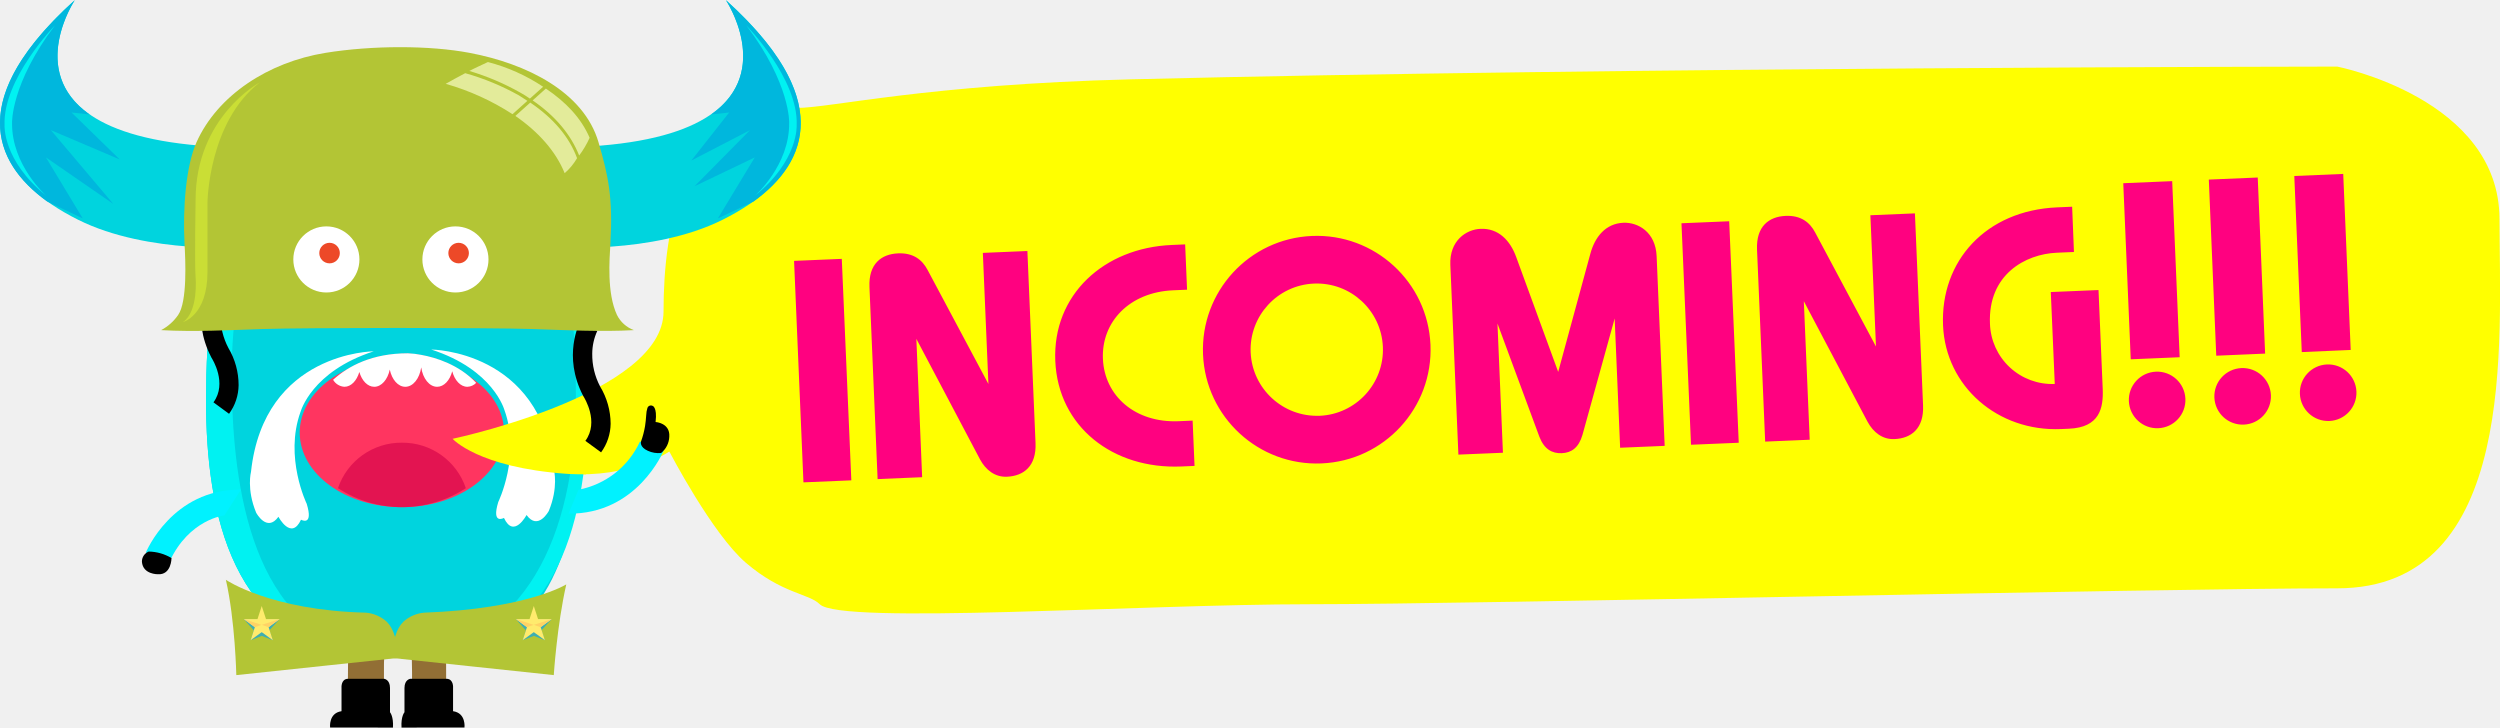
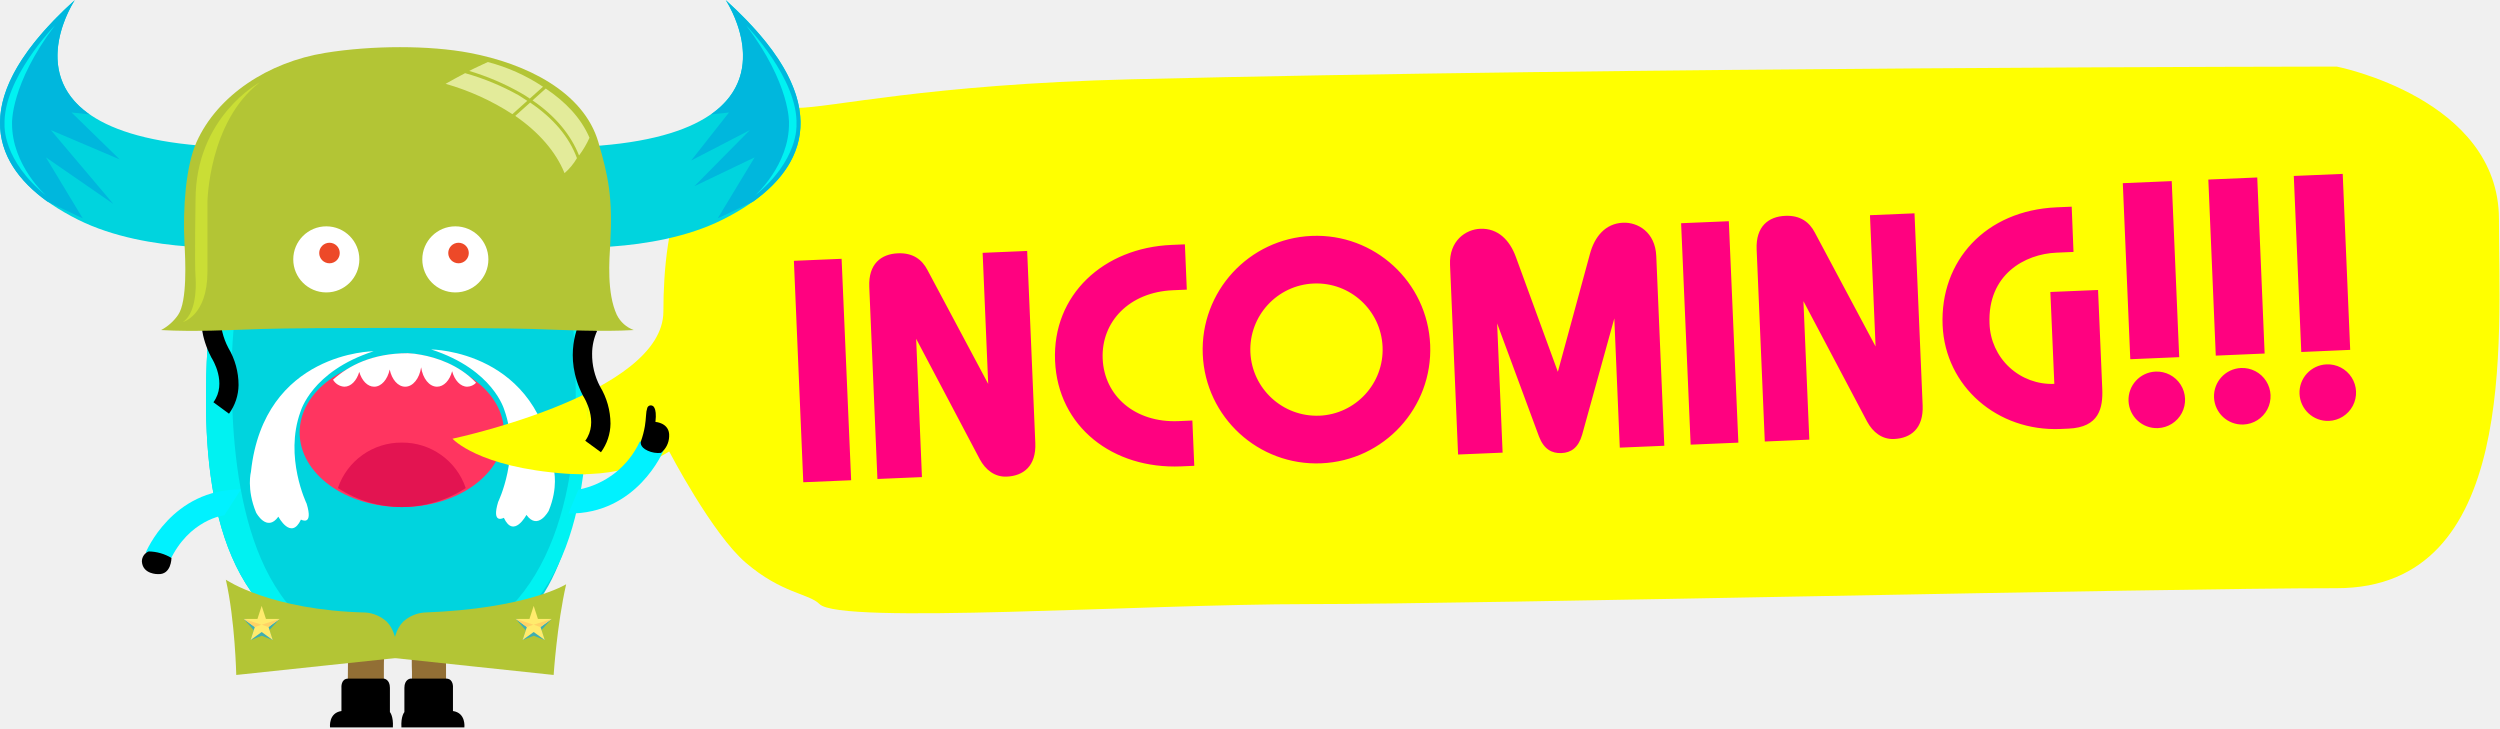
- <svg xmlns="http://www.w3.org/2000/svg" viewBox="0 0 785.83 228.69">
-   <defs>
-     <style>.cls-1{fill:#ff0}.cls-2{fill:#926f35}.cls-3{fill:#00d4de}.cls-4{fill:#00f2f2}.cls-5{fill:#ff3560}.cls-6{fill:#e31451}.cls-7{fill:#b3c535}.cls-8{fill:#fff}.cls-9{fill:#ffd265}.cls-10{fill:#3faeb1}.cls-11{fill:#ffeb6d}.cls-12{fill:#00f2ff}.cls-13{fill:#ff0180}.cls-14{fill:#00b7dd}.cls-15{fill:#e3eb9a}.cls-16{fill:#cade35}.cls-17{fill:#ed4928}</style>
-   </defs>
-   <g id="Layer_2" data-name="Layer 2">
-     <g id="Layer_1-2" data-name="Layer 1">
-       <path class="cls-1" d="M142.26 137.93s66.31-14 66.31-40 5.62-64 41.86-64c10.67 0 41-7.41 105.24-9 154-3.81 379-4 379-4s51 10 51 48 6 116-51 116-270 5-323 5-147.5 6.5-154 0c-3.36-3.36-11.86-3.3-23.18-13-10.56-9-24.1-35-24.1-35s-12.08 8.46-32.37 7c-27.82-2-35.76-11-35.76-11z" />
-       <path class="cls-2" d="M140.32 186.17c0 6.73-.16 17.42-.06 33.21h-10.74v-8.13c-.06-1.71-.06-2.07-.06-3.64 0-2.91-.79-5-4.68-4.95-4.19 0-4.05 3.51-4.09 6.71v10h-11.38c.1-15.74.23-27.25.28-34" />
-       <path d="M103.76 228.69s-.55-4.54 3.59-5.14v-7.31s-.26-2.77 2-2.88h11.38s1.86.21 1.86 2.89v7.63s1.15 1.26.93 4.82M146 228.69s.56-4.54-3.59-5.14v-7.31s.26-2.77-2-2.88H129s-1.86.21-1.86 2.89v7.63s-1.15 1.26-.93 4.82" />
-       <path class="cls-3" d="M140.75 205.49c9.42-1.15 16-4.29 21.52-8.84 18.66-15.39 21.61-49 20.71-77.52 0-43.37-15-76.79-59.16-76.21-44.21-.58-59 33.35-59 79.28-.68 36 6.9 77.14 45.91 83.19.04 0 15.51 2.3 30.02.1z" />
-       <path class="cls-4" d="M117.64 205.39c-39-6.05-44.26-53.55-44.79-83.19-.49-27.57 3.7-79.25 54.42-79.25h-3.46c-44.21-.58-59 33.35-59 79.28-.68 36 6.9 77.14 45.91 83.19a122.92 122.92 0 0 0 19.52 1 118.24 118.24 0 0 1-12.6-1.03z" />
-       <ellipse class="cls-5" cx="126.33" cy="135.97" rx="32.12" ry="23.45" />
-       <path class="cls-6" d="M126.33 139.15a21 21 0 0 0-20.09 14.3 36.81 36.81 0 0 0 40.19 0 21 21 0 0 0-20.1-14.3z" />
-       <path class="cls-4" d="M131.89 205.39c39-6.05 49.79-47.16 49.11-83.19 0-44.73-10.31-78-58.75-79.25h3.46c44.21-.58 59 33.35 59 79.28.68 36-6.9 77.14-45.91 83.19a122.93 122.93 0 0 1-19.52 1 118.29 118.29 0 0 0 12.61-1.03z" />
-       <path class="cls-7" d="M71 182.25s14 9.62 44 10.33a11.15 11.15 0 0 1 6.56 2.85c2.21 2.16 3.42 6.14 3.42 11.4l-50.7 5.38s-.36-17.14-3.28-29.96z" />
-       <path class="cls-7" d="M178 183.69s-12.24 7.69-44.66 8.89a11.15 11.15 0 0 0-6.55 2.85c-2.21 2.16-3.42 6.14-3.42 11.4l50.7 5.38s1.01-15.7 3.93-28.52z" />
-       <path class="cls-8" d="M117.48 110.43s-34.5.16-38.58 37.87c0 0-1.45 5.45 1.62 12.86 0 0 3.37 6.33 7 1.28 0 0 4 7.58 7.1.92 0 0 4 2.25 1.79-5 0 0-7.12-14.63-1.94-28.91.03 0 3.41-12.71 23.01-19.02zM135.55 109.87s34.5.16 38.58 37.87c0 0 1.45 5.45-1.62 12.86 0 0-3.37 6.33-7 1.28 0 0-4 7.58-7.1.92 0 0-4 2.25-1.79-5 0 0 7.12-14.63 1.94-28.91-.02 0-3.41-12.71-23.01-19.02z" />
-       <path class="cls-5" d="M116.31 136.27c-2.52 2.65-4.43 5.27-9 6.78 0 0-15.48 4.21-11-11.27 0 0 6.28-20.63 31.85-20.63 0 0 22.43.45 27.59 20.63 0 0 2 8.07-2 10.77 0 0-8.07 6.06-13.91-3.36-1.15-2.13-4.73-6.16-6.62-7.18a12.41 12.41 0 0 0-11.66-.22 30.6 30.6 0 0 0-5.25 4.48z" />
-       <path class="cls-8" d="M132.48 111.56a25.8 25.8 0 0 0-4.28-.51c-11.14 0-18.61 3.91-23.5 8.33a4.42 4.42 0 0 0 3.56 2.2c2.1 0 3.9-1.92 4.69-4.66.79 2.74 2.59 4.66 4.69 4.66 2.28 0 4.21-2.27 4.88-5.4.66 3.13 2.59 5.4 4.88 5.4 2.45 0 4.49-2.61 5-6.1.51 3.49 2.55 6.1 5 6.1 2.16 0 4-2 4.75-4.88.76 2.86 2.6 4.88 4.75 4.88a4 4 0 0 0 2.78-1.24c-5.43-5.75-12.68-7.95-17.2-8.78z" />
-       <path class="cls-9" d="M78.78 201.24l3.52-4.83 3.46 4.83-3.49-2.41-3.49 2.41z" />
-       <path class="cls-10" d="M76.62 194.6l3.15 3.54-.99 3.1 3.51-1.36 3.47 1.36-1.08-3.12 3.17-3.48-11.23-.04z" />
-       <path class="cls-11" d="M82.27 190.49l1.34 4.11h4.31l-3.49 2.54 1.33 4.1-3.49-2.54-3.49 2.54 1.33-4.1-3.49-2.54h4.32l1.33-4.11z" />
-       <path class="cls-9" d="M76.62 194.6l5.59 1.81-2.1.73-3.49-2.54zM87.86 194.6l-5.59 1.81 2.1.73 3.49-2.54zM164.3 201.24l3.52-4.83 3.46 4.83-3.49-2.41-3.49 2.41z" />
-       <path class="cls-10" d="M162.15 194.6l3.14 3.54-.99 3.1 3.51-1.36 3.47 1.36-1.08-3.12 3.18-3.48-11.23-.04z" />
-       <path class="cls-11" d="M167.79 190.49l1.34 4.11h4.31l-3.49 2.54 1.33 4.1-3.49-2.54-3.49 2.54 1.34-4.1-3.49-2.54h4.31l1.33-4.11z" />
-       <path class="cls-9" d="M162.15 194.6l5.59 1.81-2.1.73-3.49-2.54zM173.39 194.6l-5.6 1.81 2.11.73 3.49-2.54z" />
-       <path class="cls-12" d="M181.84 153.94a26.74 26.74 0 0 0 19.29-15.09s5.48-.26 7.44 2.87c0 0-8.23 20-29.86 19.72" />
-       <path d="M207.8 142.39a6.86 6.86 0 0 0 2.58-5.15c.29-4.31-4.31-4.59-4.31-4.59.57-4.83-1-5.1-1-5.1a1.15 1.15 0 0 0-1.57.72 8.1 8.1 0 0 0-.37 2.18c-.08 1.2-.21 2.51-.37 3.49a28 28 0 0 1-1.28 4.88s-.53 1.68 2.16 2.88a8 8 0 0 0 4.16.69z" />
-       <path class="cls-12" d="M70.55 162s-11.1 1.18-17.24 14.5c0 0-5.48.26-7.44-2.87 0 0 8.23-20 29.86-19.72" />
-       <path d="M53.91 175.42s0 5.37-4.3 5.08c0 0-4.69.1-5-3.91a3.36 3.36 0 0 1 2.15-3.22 14.39 14.39 0 0 1 7.15 2.05z" />
-       <path class="cls-13" d="M252.55 151.62L249.6 82l15-.63 3 69.62zM308.94 79.49l14-.59 2.56 60.37c.31 7.27-3.73 10.36-9 10.58-3.74.16-6.65-2.11-8.46-5.47l-20-37.87 1.82 43.49-14 .59-2.56-60.37c-.31-7.27 3.72-10.36 9-10.58 4.78-.2 7.58 2 9.28 5.23l19.11 35.83zM368.37 77l4.16-.18.6 14.24-4.36.19c-13.72.58-22.59 9.91-22.09 21.55s10.12 20.18 23.84 19.6l4.36-.19.6 14.24-4.16.18c-21.41.91-38.73-12.41-39.61-33.19S347 77.88 368.37 77zM412.38 74.17a35.78 35.78 0 1 1-34.23 37.26 35.78 35.78 0 0 1 34.23-37.26zm2.4 56.53a20.8 20.8 0 1 0-21.66-19.9 20.88 20.88 0 0 0 21.66 19.89zM483.86 137.24l-13.16-35.56 1.72 40.63-14 .59-2.53-59.64c-.32-7.59 4.94-11.14 9.51-11.33 5.61-.24 9.32 3.67 11.2 8.89l13.19 36.08 10.09-37.07c1.44-5.37 4.8-9.57 10.41-9.81 4.57-.19 10.12 2.9 10.44 10.49l2.53 59.64-14 .59-1.72-40.63-10.11 36.55c-1.18 4.11-3.51 5.67-6.52 5.79s-5.52-1.21-7.05-5.21zM531.54 139.8l-3-69.62 15-.63 3 69.62zM587.92 67.66l14-.59 2.56 60.37c.31 7.27-3.72 10.36-9 10.58-3.74.16-6.65-2.11-8.46-5.47L567 94.68l1.85 43.54-14 .59-2.56-60.37c-.31-7.27 3.73-10.36 9-10.58 4.78-.2 7.58 2 9.28 5.23l19.11 35.83zM651.91 79.21l-5.4.23c-9.87.42-21.67 6.85-21 22.33a19.57 19.57 0 0 0 20.37 18.92l-1.25-28.89 15-.63 1.32 31.07c.25 6-.94 12.12-10.61 12.52l-2.49.11c-19.85.84-36.27-13.35-37.09-32.57-.86-20.26 13.46-36.17 35.9-37.12l4.68-.2zM669.76 112.94l-2.35-55.35 15.38-.65 2.35 55.35zm7.92 3.89a8.89 8.89 0 1 1 .75 17.77 8.89 8.89 0 0 1-.75-17.77zM696.64 111.81l-2.34-55.36 15.38-.65 2.32 55.35zm7.92 3.89a8.89 8.89 0 1 1 .75 17.77 8.89 8.89 0 0 1-.75-17.77zM723.52 110.67l-2.35-55.35 15.38-.65L738.9 110zm7.92 3.89a8.89 8.89 0 1 1 .75 17.77 8.89 8.89 0 0 1-.75-17.77z" />
-       <path class="cls-1" d="M184.69 123.52q-1.8.9-3.65 1.74c-18.22 8.33-38.77 12.67-38.77 12.67s7.93 9 35.76 11l1.16.07c1.42.08 3.66.1 5 .09 1.11-8.44.61-17.09.5-25.57z" />
-       <path class="cls-8" d="M160.26 58l-3.2 2.6a28 28 0 0 1 7.58 13.22l4.83-.75A30.91 30.91 0 0 0 160.26 58zm-.78-.7a38.33 38.33 0 0 0-12.08-7.11l-1.5 2.56a41.31 41.31 0 0 1 10.42 7.12zm-6.7 6.7A26.88 26.88 0 0 1 158 74.82l5.58-.86a27.08 27.08 0 0 0-7.36-12.72zm-7.42-10.43l-1.65 2.81a29.23 29.23 0 0 1 8.41 6.82l3.37-2.74a40.24 40.24 0 0 0-10.13-6.84z" />
-       <path class="cls-3" d="M227.17 69.06c23.45-11.72 40.37-33.56 1-69.06 0 0 30.75 45.87-53.94 46.38v31.25s30.77 2.52 52.94-8.57z" />
-       <path class="cls-14" d="M236.88 63.34l-11.22 5.3 11.59-19.16-18.93 9.06 17.42-17.63-18.43 9.55 11.88-15.09-5.6.6C243 22.28 228.18.08 228.18.08c33.6 30.31 26.18 50.66 8.7 63.26z" />
-       <path class="cls-3" d="M24.52 69.06C1.07 57.34-15.85 35.5 23.51 0c0 0-30.75 45.87 53.94 46.38v31.25s-30.75 2.52-52.93-8.57z" />
-       <path d="M66.39 112.27l.06.13.08.13c.2.32 5 7.91.57 13.94l4.9 3.6a15.56 15.56 0 0 0 3-9 22.83 22.83 0 0 0-3.2-11.67A21.43 21.43 0 0 1 69.31 99a17.31 17.31 0 0 1 1.58-7.11L65.48 89c-.23.46-5.59 10.71.91 23.27zM183.28 124.38l.07.13.08.13c.2.32 5 7.91.57 13.94l4.94 3.61a15.56 15.56 0 0 0 3-9 22.81 22.81 0 0 0-3.29-11.68 21.44 21.44 0 0 1-2.49-10.37 17.24 17.24 0 0 1 1.58-7.11l-5.4-2.89c-.19.44-5.56 10.69.94 23.24z" />
-       <path class="cls-7" d="M193.93 99c-3.19-6.9-2.36-17.26-2.06-22.46.82-14.31-.62-21.19-3.75-31.85-4.62-15.8-22.59-24.69-40.5-28.07-12.57-2.39-30.6-2.39-45.34 0C84.29 19.54 68.36 30 61.77 44.71c-3.32 7.44-4.35 20.74-3.77 31.85.3 5.19.92 18.21-2 22.44a15 15 0 0 1-5.36 4.77c10.5.6 21.46 0 32-.35 14.1-.45 70.53-.45 84.63 0 10.56.34 21.52.94 32 .35a9.64 9.64 0 0 1-5.34-4.77z" />
-       <path class="cls-14" d="M14.81 63.34L26 68.64 14.44 49.48 35.61 64.1 16 40.91l21.63 9.21L22.5 35.37l5.6.6C8.64 22.28 23.51.08 23.51.08c-33.6 30.31-26.18 50.66-8.7 63.26z" />
-       <path class="cls-15" d="M171.58 27.84l-4.15 3.72c7.13 4.88 12 10.73 14.62 17.32a29 29 0 0 0 3.29-5.57C182.63 37 177.76 32 171.58 27.84zm-5 3.14l4.14-3.71a57.28 57.28 0 0 0-17.35-7.77c-1.59.76-4.36 2-5.84 2.8a78.09 78.09 0 0 1 16.11 6.86q1.51.84 2.93 1.84zm.1 1.27L162 36.44c7.35 5.07 12.76 11.23 15.49 18a18.65 18.65 0 0 0 3.9-4.72c-2.45-6.66-7.39-12.52-14.72-17.48zM163.14 30a77.53 77.53 0 0 0-16.91-7c-2.19 1.15-4.25 2.28-6.13 3.35a77.56 77.56 0 0 1 21 9.54l4.67-4.19q-1.26-.86-2.63-1.7z" />
-       <path class="cls-16" d="M81.67 25.89s-20.19 10.77-20.19 37c0 0-.34 19.86 0 24.23 0 0 1 10.77-4 14.14 0 0 7.74-2 7.74-15.82V63.59s.29-25.24 16.45-37.7z" />
-       <path class="cls-4" d="M17.25 8S.89 24.81 1.43 39.33c0 0-.67 11.11 13.13 22.21 0 0-10.92-9.57-10.77-22.89 0 .01-.47-12.19 13.46-30.65zM234.61 8S251 24.81 250.42 39.33c0 0 .67 11.11-13.13 22.21 0 0 10.92-9.57 10.77-22.89.01.01.47-12.19-13.45-30.65z" />
-       <circle class="cls-8" cx="143.16" cy="81.55" r="10.39" />
-       <circle class="cls-17" cx="144.16" cy="79.55" r="3.23" />
-       <circle class="cls-8" cx="102.59" cy="81.55" r="10.39" />
-       <circle class="cls-17" cx="103.59" cy="79.55" r="3.23" />
-     </g>
+ <svg xmlns="http://www.w3.org/2000/svg" viewBox="0 0 786 229">
+   <g fill="none" transform="translate(-.002)">
+     <path fill="#FF0" d="M142.262 137.93s66.31-14 66.31-40 5.62-64 41.86-64c10.67 0 41-7.41 105.24-9 154-3.81 379-4 379-4s51 10 51 48 6 116-51 116-270 5-323 5-147.5 6.5-154 0c-3.36-3.36-11.86-3.3-23.18-13-10.56-9-24.1-35-24.1-35s-12.08 8.46-32.37 7c-27.82-2-35.76-11-35.76-11Z" />
+     <path fill="#926F35" d="M140.322 186.17c0 6.73-.16 17.42-.06 33.21h-10.74v-8.13c-.06-1.71-.06-2.07-.06-3.64 0-2.91-.79-5-4.68-4.95-4.19 0-4.05 3.51-4.09 6.71v10h-11.38c.1-15.74.23-27.25.28-34" />
+     <path fill="#000" d="M103.762 228.69s-.55-4.54 3.59-5.14v-7.31s-.26-2.77 2-2.88h11.38s1.86.21 1.86 2.89v7.63s1.15 1.26.93 4.82m22.48-.01s.56-4.54-3.59-5.14v-7.31s.26-2.77-2-2.88h-11.41s-1.86.21-1.86 2.89v7.63s-1.15 1.26-.93 4.82" />
+     <path fill="#00D4DE" d="M140.752 205.49c9.42-1.15 16-4.29 21.52-8.84 18.66-15.39 21.61-49 20.71-77.52 0-43.37-15-76.79-59.16-76.21-44.21-.58-59 33.35-59 79.28-.68 36 6.9 77.14 45.91 83.19.04 0 15.51 2.3 30.02.1Z" />
+     <path fill="#00F2F2" d="M117.642 205.39c-39-6.05-44.26-53.55-44.79-83.19-.49-27.57 3.7-79.25 54.42-79.25h-3.46c-44.21-.58-59 33.35-59 79.28-.68 36 6.9 77.14 45.91 83.19a122.92 122.92 0 0 0 19.52 1 118.24 118.24 0 0 1-12.6-1.03Z" />
+     <ellipse cx="126.332" cy="135.97" fill="#FF3560" rx="32.12" ry="23.45" />
+     <path fill="#E31451" d="M126.332 139.15a21 21 0 0 0-20.09 14.3 36.81 36.81 0 0 0 40.19 0 21 21 0 0 0-20.1-14.3Z" />
+     <path fill="#00F2F2" d="M131.892 205.39c39-6.05 49.79-47.16 49.11-83.19 0-44.73-10.31-78-58.75-79.25h3.46c44.21-.58 59 33.35 59 79.28.68 36-6.9 77.14-45.91 83.19a122.93 122.93 0 0 1-19.52 1 118.29 118.29 0 0 0 12.61-1.03Z" />
+     <path fill="#B3C535" d="M71.002 182.25s14 9.62 44 10.33a11.15 11.15 0 0 1 6.56 2.85c2.21 2.16 3.42 6.14 3.42 11.4l-50.7 5.38s-.36-17.14-3.28-29.96Z" />
+     <path fill="#B3C535" d="M178.002 183.69s-12.24 7.69-44.66 8.89a11.15 11.15 0 0 0-6.55 2.85c-2.21 2.16-3.42 6.14-3.42 11.4l50.7 5.38s1.01-15.7 3.93-28.52Z" />
+     <path fill="#FFF" d="M117.482 110.43s-34.5.16-38.58 37.87c0 0-1.45 5.45 1.62 12.86 0 0 3.37 6.33 7 1.28 0 0 4 7.58 7.1.92 0 0 4 2.25 1.79-5 0 0-7.12-14.63-1.94-28.91.03 0 3.41-12.71 23.01-19.02Zm18.07-.56s34.5.16 38.58 37.87c0 0 1.45 5.45-1.62 12.86 0 0-3.37 6.33-7 1.28 0 0-4 7.58-7.1.92 0 0-4 2.25-1.79-5 0 0 7.12-14.63 1.94-28.91-.02 0-3.41-12.71-23.01-19.02Z" />
+     <path fill="#FF3560" d="M116.312 136.27c-2.52 2.65-4.43 5.27-9 6.78 0 0-15.48 4.21-11-11.27 0 0 6.28-20.63 31.85-20.63 0 0 22.43.45 27.59 20.63 0 0 2 8.07-2 10.77 0 0-8.07 6.06-13.91-3.36-1.15-2.13-4.73-6.16-6.62-7.18a12.41 12.41 0 0 0-11.66-.22 30.6 30.6 0 0 0-5.25 4.48Z" />
+     <path fill="#FFF" d="M132.482 111.56a25.8 25.8 0 0 0-4.28-.51c-11.14 0-18.61 3.91-23.5 8.33a4.42 4.42 0 0 0 3.56 2.2c2.1 0 3.9-1.92 4.69-4.66.79 2.74 2.59 4.66 4.69 4.66 2.28 0 4.21-2.27 4.88-5.4.66 3.13 2.59 5.4 4.88 5.4 2.45 0 4.49-2.61 5-6.1.51 3.49 2.55 6.1 5 6.1 2.16 0 4-2 4.75-4.88.76 2.86 2.6 4.88 4.75 4.88a4 4 0 0 0 2.78-1.24c-5.43-5.75-12.68-7.95-17.2-8.78Z" />
+     <path fill="#FFD265" d="m78.782 201.24 3.52-4.83 3.46 4.83-3.49-2.41z" />
+     <path fill="#3FAEB1" d="m76.622 194.6 3.15 3.54-.99 3.1 3.51-1.36 3.47 1.36-1.08-3.12 3.17-3.48-11.23-.04z" />
+     <path fill="#FFEB6D" d="m82.272 190.49 1.34 4.11h4.31l-3.49 2.54 1.33 4.1-3.49-2.54-3.49 2.54 1.33-4.1-3.49-2.54h4.32l1.33-4.11z" />
+     <path fill="#FFD265" d="m76.622 194.6 5.59 1.81-2.1.73-3.49-2.54Zm11.24 0-5.59 1.81 2.1.73 3.49-2.54Zm76.44 6.64 3.52-4.83 3.46 4.83-3.49-2.41-3.49 2.41Z" />
+     <path fill="#3FAEB1" d="m162.152 194.6 3.14 3.54-.99 3.1 3.51-1.36 3.47 1.36-1.08-3.12 3.18-3.48-11.23-.04z" />
+     <path fill="#FFEB6D" d="m167.792 190.49 1.34 4.11h4.31l-3.49 2.54 1.33 4.1-3.49-2.54-3.49 2.54 1.34-4.1-3.49-2.54h4.31z" />
+     <path fill="#FFD265" d="m162.152 194.6 5.59 1.81-2.1.73-3.49-2.54Zm11.24 0-5.6 1.81 2.11.73 3.49-2.54Z" />
+     <path fill="#00F2FF" d="M181.842 153.94a26.74 26.74 0 0 0 19.29-15.09s5.48-.26 7.44 2.87c0 0-8.23 20-29.86 19.72" />
+     <path fill="#000" d="M207.802 142.39a6.86 6.86 0 0 0 2.58-5.15c.29-4.31-4.31-4.59-4.31-4.59.57-4.83-1-5.1-1-5.1a1.15 1.15 0 0 0-1.57.72 8.1 8.1 0 0 0-.37 2.18c-.08 1.2-.21 2.51-.37 3.49a28 28 0 0 1-1.28 4.88s-.53 1.68 2.16 2.88a8 8 0 0 0 4.16.69Z" />
+     <path fill="#00F2FF" d="M70.552 162s-11.1 1.18-17.24 14.5c0 0-5.48.26-7.44-2.87 0 0 8.23-20 29.86-19.72" />
+     <path fill="#000" d="M53.912 175.42s0 5.37-4.3 5.08c0 0-4.69.1-5-3.91a3.36 3.36 0 0 1 2.15-3.22 14.39 14.39 0 0 1 7.15 2.05Z" />
+     <path fill="#FF0180" d="M252.552 151.62 249.602 82l15-.63 3 69.62-15.05.63Zm56.39-72.13 14-.59 2.56 60.37c.31 7.27-3.73 10.36-9 10.58-3.74.16-6.65-2.11-8.46-5.47l-20-37.87 1.82 43.49-14 .59-2.56-60.37c-.31-7.27 3.72-10.36 9-10.58 4.78-.2 7.58 2 9.28 5.23l19.11 35.83-1.75-41.21Zm59.43-2.49 4.16-.18.6 14.24-4.36.19c-13.72.58-22.59 9.91-22.09 21.55s10.12 20.18 23.84 19.6l4.36-.19.6 14.24-4.16.18c-21.41.91-38.73-12.41-39.61-33.19-.88-20.78 15.29-35.56 36.66-36.44Zm44.01-2.83a35.78 35.78 0 1 1-34.23 37.26c-.835-19.74 14.49-36.422 34.23-37.26Zm2.4 56.53a20.8 20.8 0 1 0-21.66-19.9c.535 11.452 10.204 20.33 21.66 19.89v.01Zm69.08 6.54-13.16-35.56 1.72 40.63-14 .59-2.53-59.64c-.32-7.59 4.94-11.14 9.51-11.33 5.61-.24 9.32 3.67 11.2 8.89l13.19 36.08 10.09-37.07c1.44-5.37 4.8-9.57 10.41-9.81 4.57-.19 10.12 2.9 10.44 10.49l2.53 59.64-14 .59-1.72-40.63-10.11 36.55c-1.18 4.11-3.51 5.67-6.52 5.79-3.01.12-5.52-1.21-7.05-5.21Zm47.68 2.56-3-69.62 15-.63 3 69.62-15 .63Zm56.38-72.14 14-.59 2.56 60.37c.31 7.27-3.72 10.36-9 10.58-3.74.16-6.65-2.11-8.46-5.47l-20.02-37.87 1.85 43.54-14 .59-2.56-60.37c-.31-7.27 3.73-10.36 9-10.58 4.78-.2 7.58 2 9.28 5.23l19.11 35.83-1.76-41.26Zm63.99 11.55-5.4.23c-9.87.42-21.67 6.85-21 22.33a19.57 19.57 0 0 0 20.37 18.92l-1.25-28.89 15-.63 1.32 31.07c.25 6-.94 12.12-10.61 12.52l-2.49.11c-19.85.84-36.27-13.35-37.09-32.57-.86-20.26 13.46-36.17 35.9-37.12l4.68-.2.57 14.23Zm17.85 33.73-2.35-55.35 15.38-.65 2.35 55.35-15.38.65Zm7.92 3.89a8.893 8.893 0 1 1 .75 17.77 8.893 8.893 0 0 1-.75-17.77Zm18.96-5.02-2.34-55.36 15.38-.65 2.32 55.35-15.36.66Zm7.92 3.89a8.893 8.893 0 1 1 .75 17.77 8.893 8.893 0 0 1-.75-17.77Zm18.96-5.03-2.35-55.35 15.38-.65 2.35 55.33-15.38.67Zm7.92 3.89a8.893 8.893 0 1 1 .75 17.77 8.893 8.893 0 0 1-.75-17.77Z" />
+     <path fill="#FF0" d="M184.692 123.52c-1.2.6-2.417 1.18-3.65 1.74-18.22 8.33-38.77 12.67-38.77 12.67s7.93 9 35.76 11l1.16.07c1.42.08 3.66.1 5 .09 1.11-8.44.61-17.09.5-25.57Z" />
+     <path fill="#FFF" d="m160.262 58-3.2 2.6a28 28 0 0 1 7.58 13.22l4.83-.75a30.91 30.91 0 0 0-9.21-15.07Zm-.78-.7a38.33 38.33 0 0 0-12.08-7.11l-1.5 2.56a41.31 41.31 0 0 1 10.42 7.12l3.16-2.57Zm-6.7 6.7a26.88 26.88 0 0 1 5.22 10.82l5.58-.86a27.08 27.08 0 0 0-7.36-12.72l-3.44 2.76Zm-7.42-10.43-1.65 2.81a29.23 29.23 0 0 1 8.41 6.82l3.37-2.74a40.24 40.24 0 0 0-10.13-6.84v-.05Z" />
+     <path fill="#00D4DE" d="M227.172 69.06c23.45-11.72 40.37-33.56 1-69.06 0 0 30.75 45.87-53.94 46.38v31.25s30.77 2.52 52.94-8.57Z" />
+     <path fill="#00B7DD" d="m236.882 63.34-11.22 5.3 11.59-19.16-18.93 9.06 17.42-17.63-18.43 9.55 11.88-15.09-5.6.6c19.41-13.69 4.59-35.89 4.59-35.89 33.6 30.31 26.18 50.66 8.7 63.26Z" />
+     <path fill="#00D4DE" d="M24.522 69.06C1.072 57.34-15.848 35.5 23.512 0c0 0-30.75 45.87 53.94 46.38v31.25s-30.75 2.52-52.93-8.57Z" />
+     <path fill="#000" d="m66.392 112.27.06.13.08.13c.2.32 5 7.91.57 13.94l4.9 3.6a15.56 15.56 0 0 0 3-9 22.83 22.83 0 0 0-3.2-11.67 21.43 21.43 0 0 1-2.49-10.4 17.31 17.31 0 0 1 1.58-7.11L65.482 89c-.23.46-5.59 10.71.91 23.27Zm116.89 12.11.07.13.08.13c.2.32 5 7.91.57 13.94l4.94 3.61a15.56 15.56 0 0 0 3-9 22.81 22.81 0 0 0-3.29-11.68 21.44 21.44 0 0 1-2.49-10.37 17.24 17.24 0 0 1 1.58-7.11l-5.4-2.89c-.19.44-5.56 10.69.94 23.24Z" />
+     <path fill="#B3C535" d="M193.932 99c-3.19-6.9-2.36-17.26-2.06-22.46.82-14.31-.62-21.19-3.75-31.85-4.62-15.8-22.59-24.69-40.5-28.07-12.57-2.39-30.6-2.39-45.34 0-17.99 2.92-33.92 13.38-40.51 28.09-3.32 7.44-4.35 20.74-3.77 31.85.3 5.19.92 18.21-2 22.44a15 15 0 0 1-5.36 4.77c10.5.6 21.46 0 32-.35 14.1-.45 70.53-.45 84.63 0 10.56.34 21.52.94 32 .35a9.64 9.64 0 0 1-5.34-4.77Z" />
+     <path fill="#00B7DD" d="m14.812 63.34 11.19 5.3-11.56-19.16 21.17 14.62-19.61-23.19 21.63 9.21-15.13-14.75 5.6.6C8.642 22.28 23.512.08 23.512.08c-33.6 30.31-26.18 50.66-8.7 63.26Z" />
+     <path fill="#E3EB9A" d="m171.582 27.84-4.15 3.72c7.13 4.88 12 10.73 14.62 17.32a29 29 0 0 0 3.29-5.57c-2.71-6.31-7.58-11.31-13.76-15.47Zm-5 3.14 4.14-3.71a57.28 57.28 0 0 0-17.35-7.77c-1.59.76-4.36 2-5.84 2.8a78.09 78.09 0 0 1 16.11 6.86 32.665 32.665 0 0 1 2.93 1.84l.01-.02Zm.1 1.27-4.68 4.19c7.35 5.07 12.76 11.23 15.49 18a18.65 18.65 0 0 0 3.9-4.72c-2.45-6.66-7.39-12.52-14.72-17.48l.01.01Zm-3.54-2.25a77.53 77.53 0 0 0-16.91-7c-2.19 1.15-4.25 2.28-6.13 3.35a77.56 77.56 0 0 1 21 9.54l4.67-4.19a64.087 64.087 0 0 0-2.63-1.7Z" />
+     <path fill="#CADE35" d="M81.672 25.89s-20.19 10.77-20.19 37c0 0-.34 19.86 0 24.23 0 0 1 10.77-4 14.14 0 0 7.74-2 7.74-15.82V63.59s.29-25.24 16.45-37.7Z" />
+     <path fill="#00F2F2" d="M17.252 8S.892 24.81 1.432 39.33c0 0-.67 11.11 13.13 22.21 0 0-10.92-9.57-10.77-22.89 0 .01-.47-12.19 13.46-30.65Zm217.36 0s16.39 16.81 15.81 31.33c0 0 .67 11.11-13.13 22.21 0 0 10.92-9.57 10.77-22.89.01.01.47-12.19-13.45-30.65Z" />
+     <circle cx="143.162" cy="81.55" r="10.39" fill="#FFF" />
+     <circle cx="144.162" cy="79.55" r="3.23" fill="#ED4928" />
+     <circle cx="102.592" cy="81.55" r="10.39" fill="#FFF" />
+     <circle cx="103.592" cy="79.55" r="3.23" fill="#ED4928" />
  </g>
</svg>
